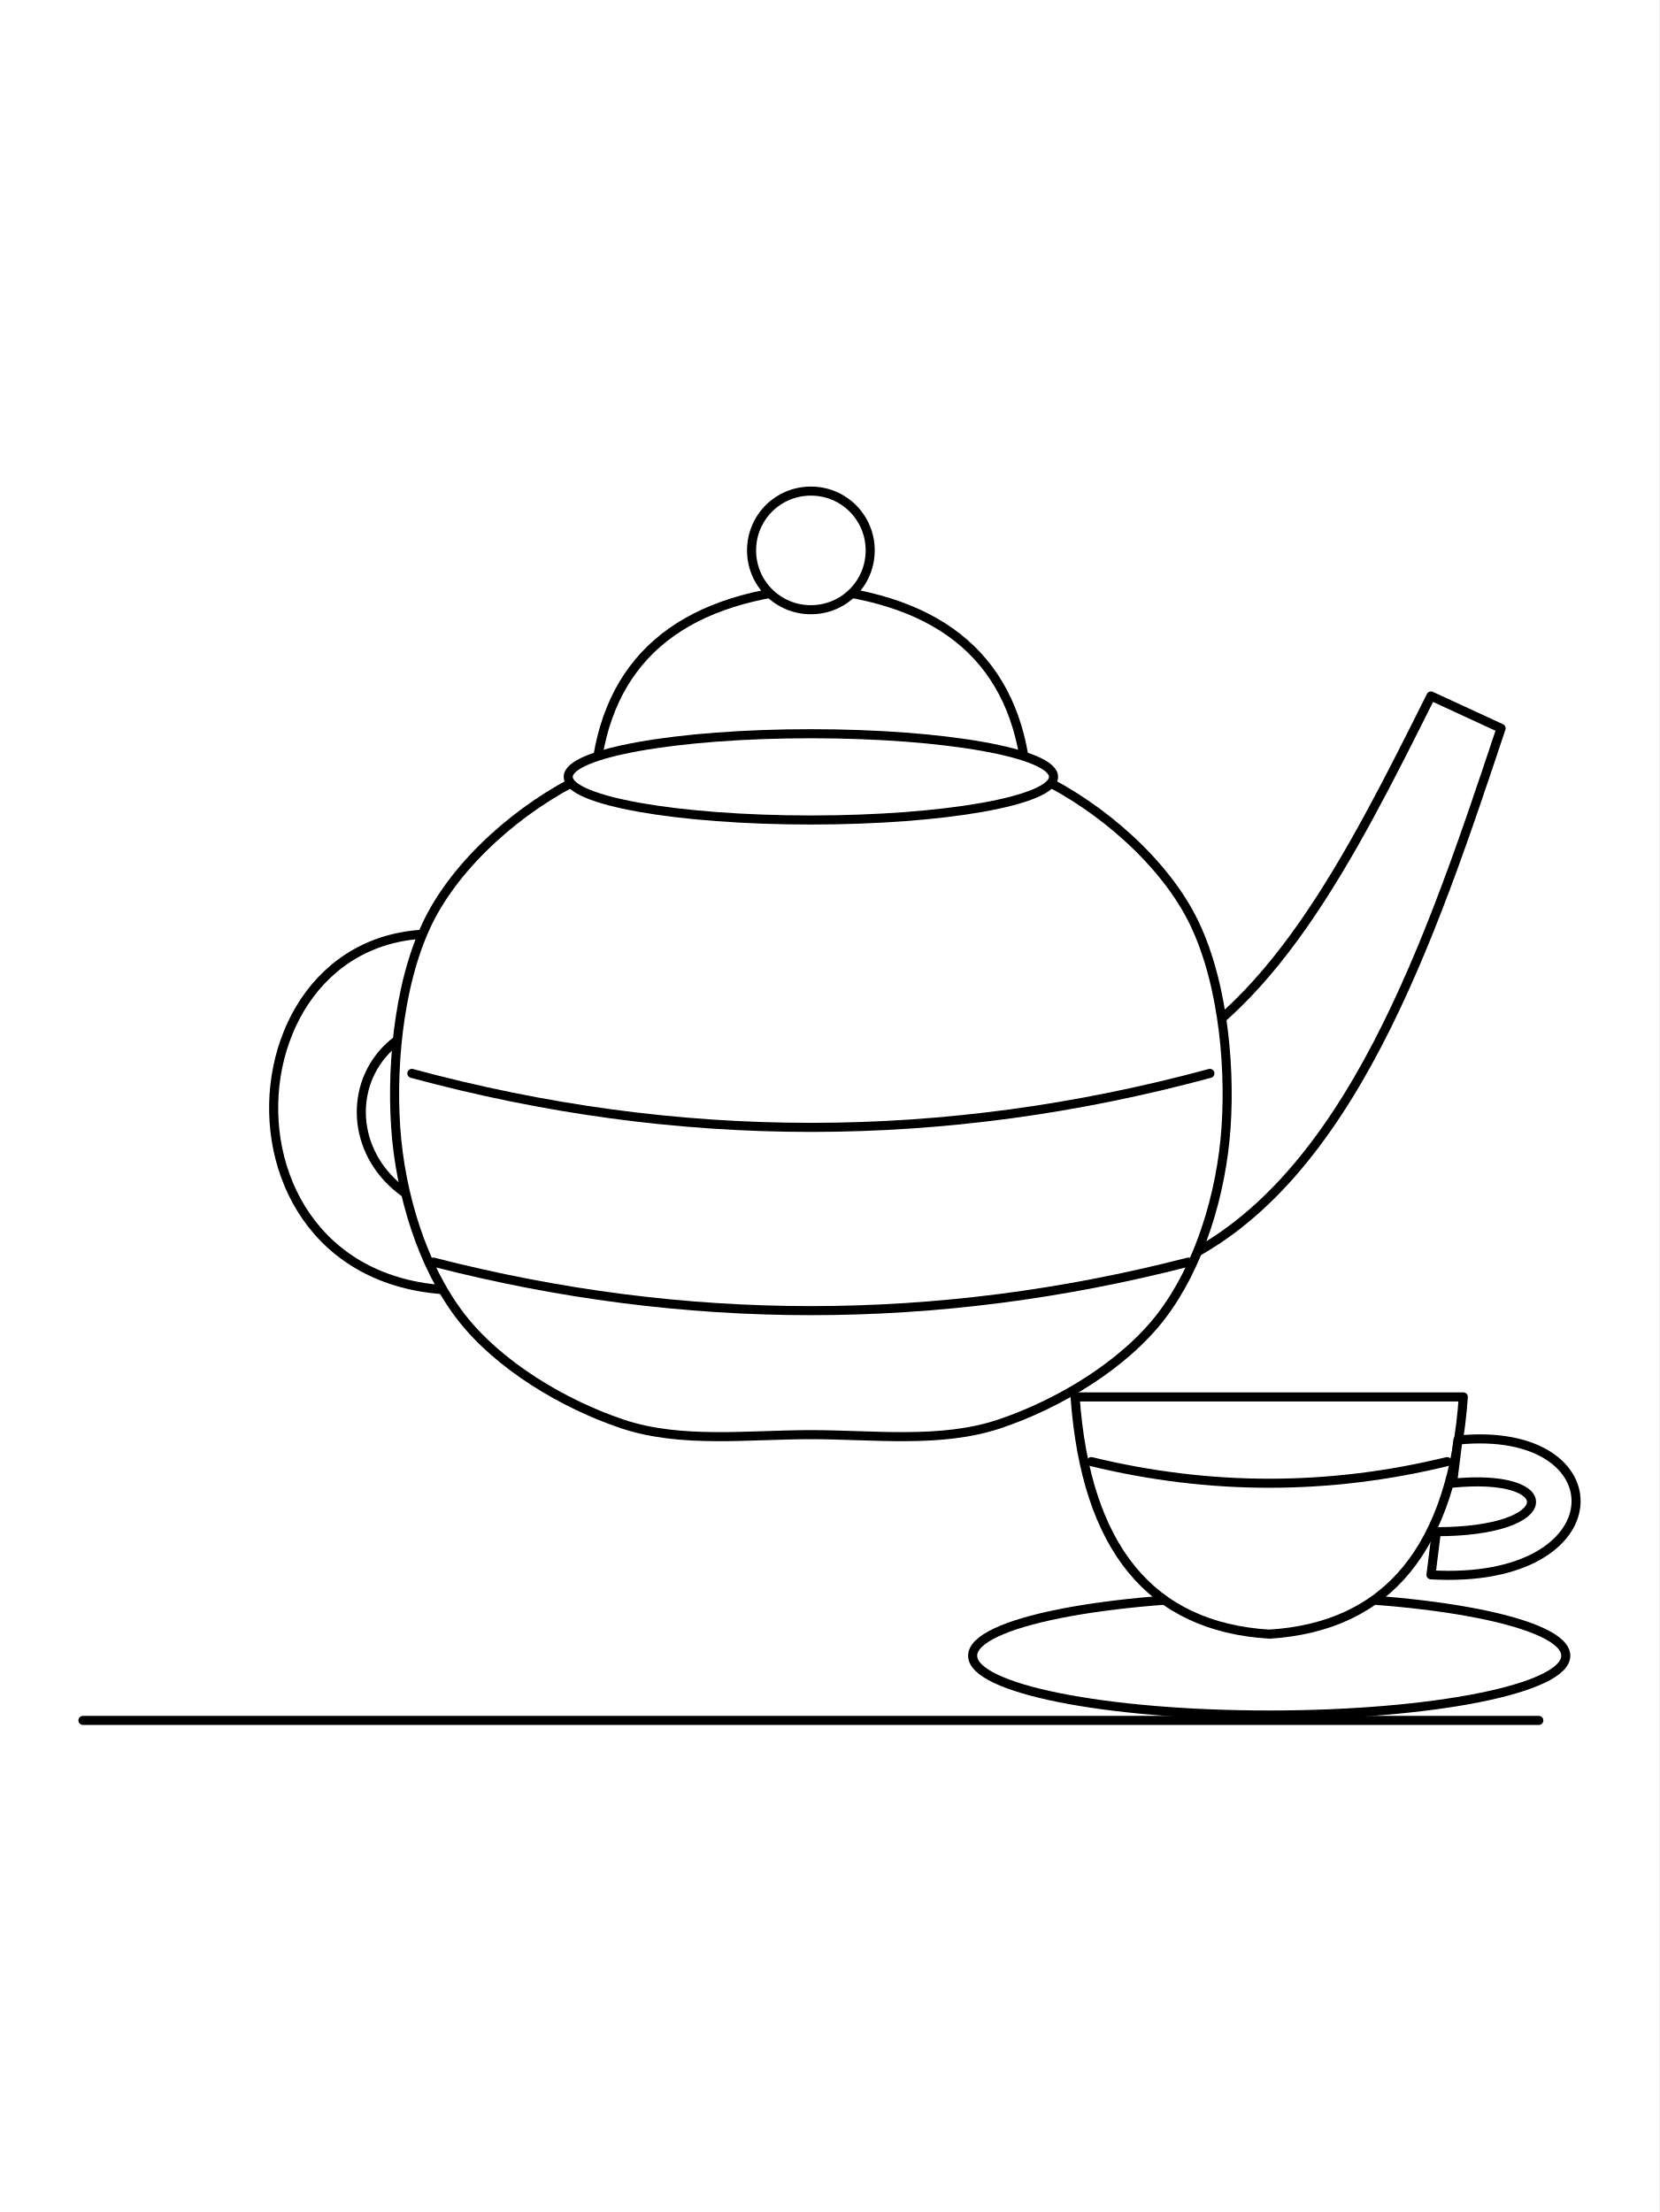
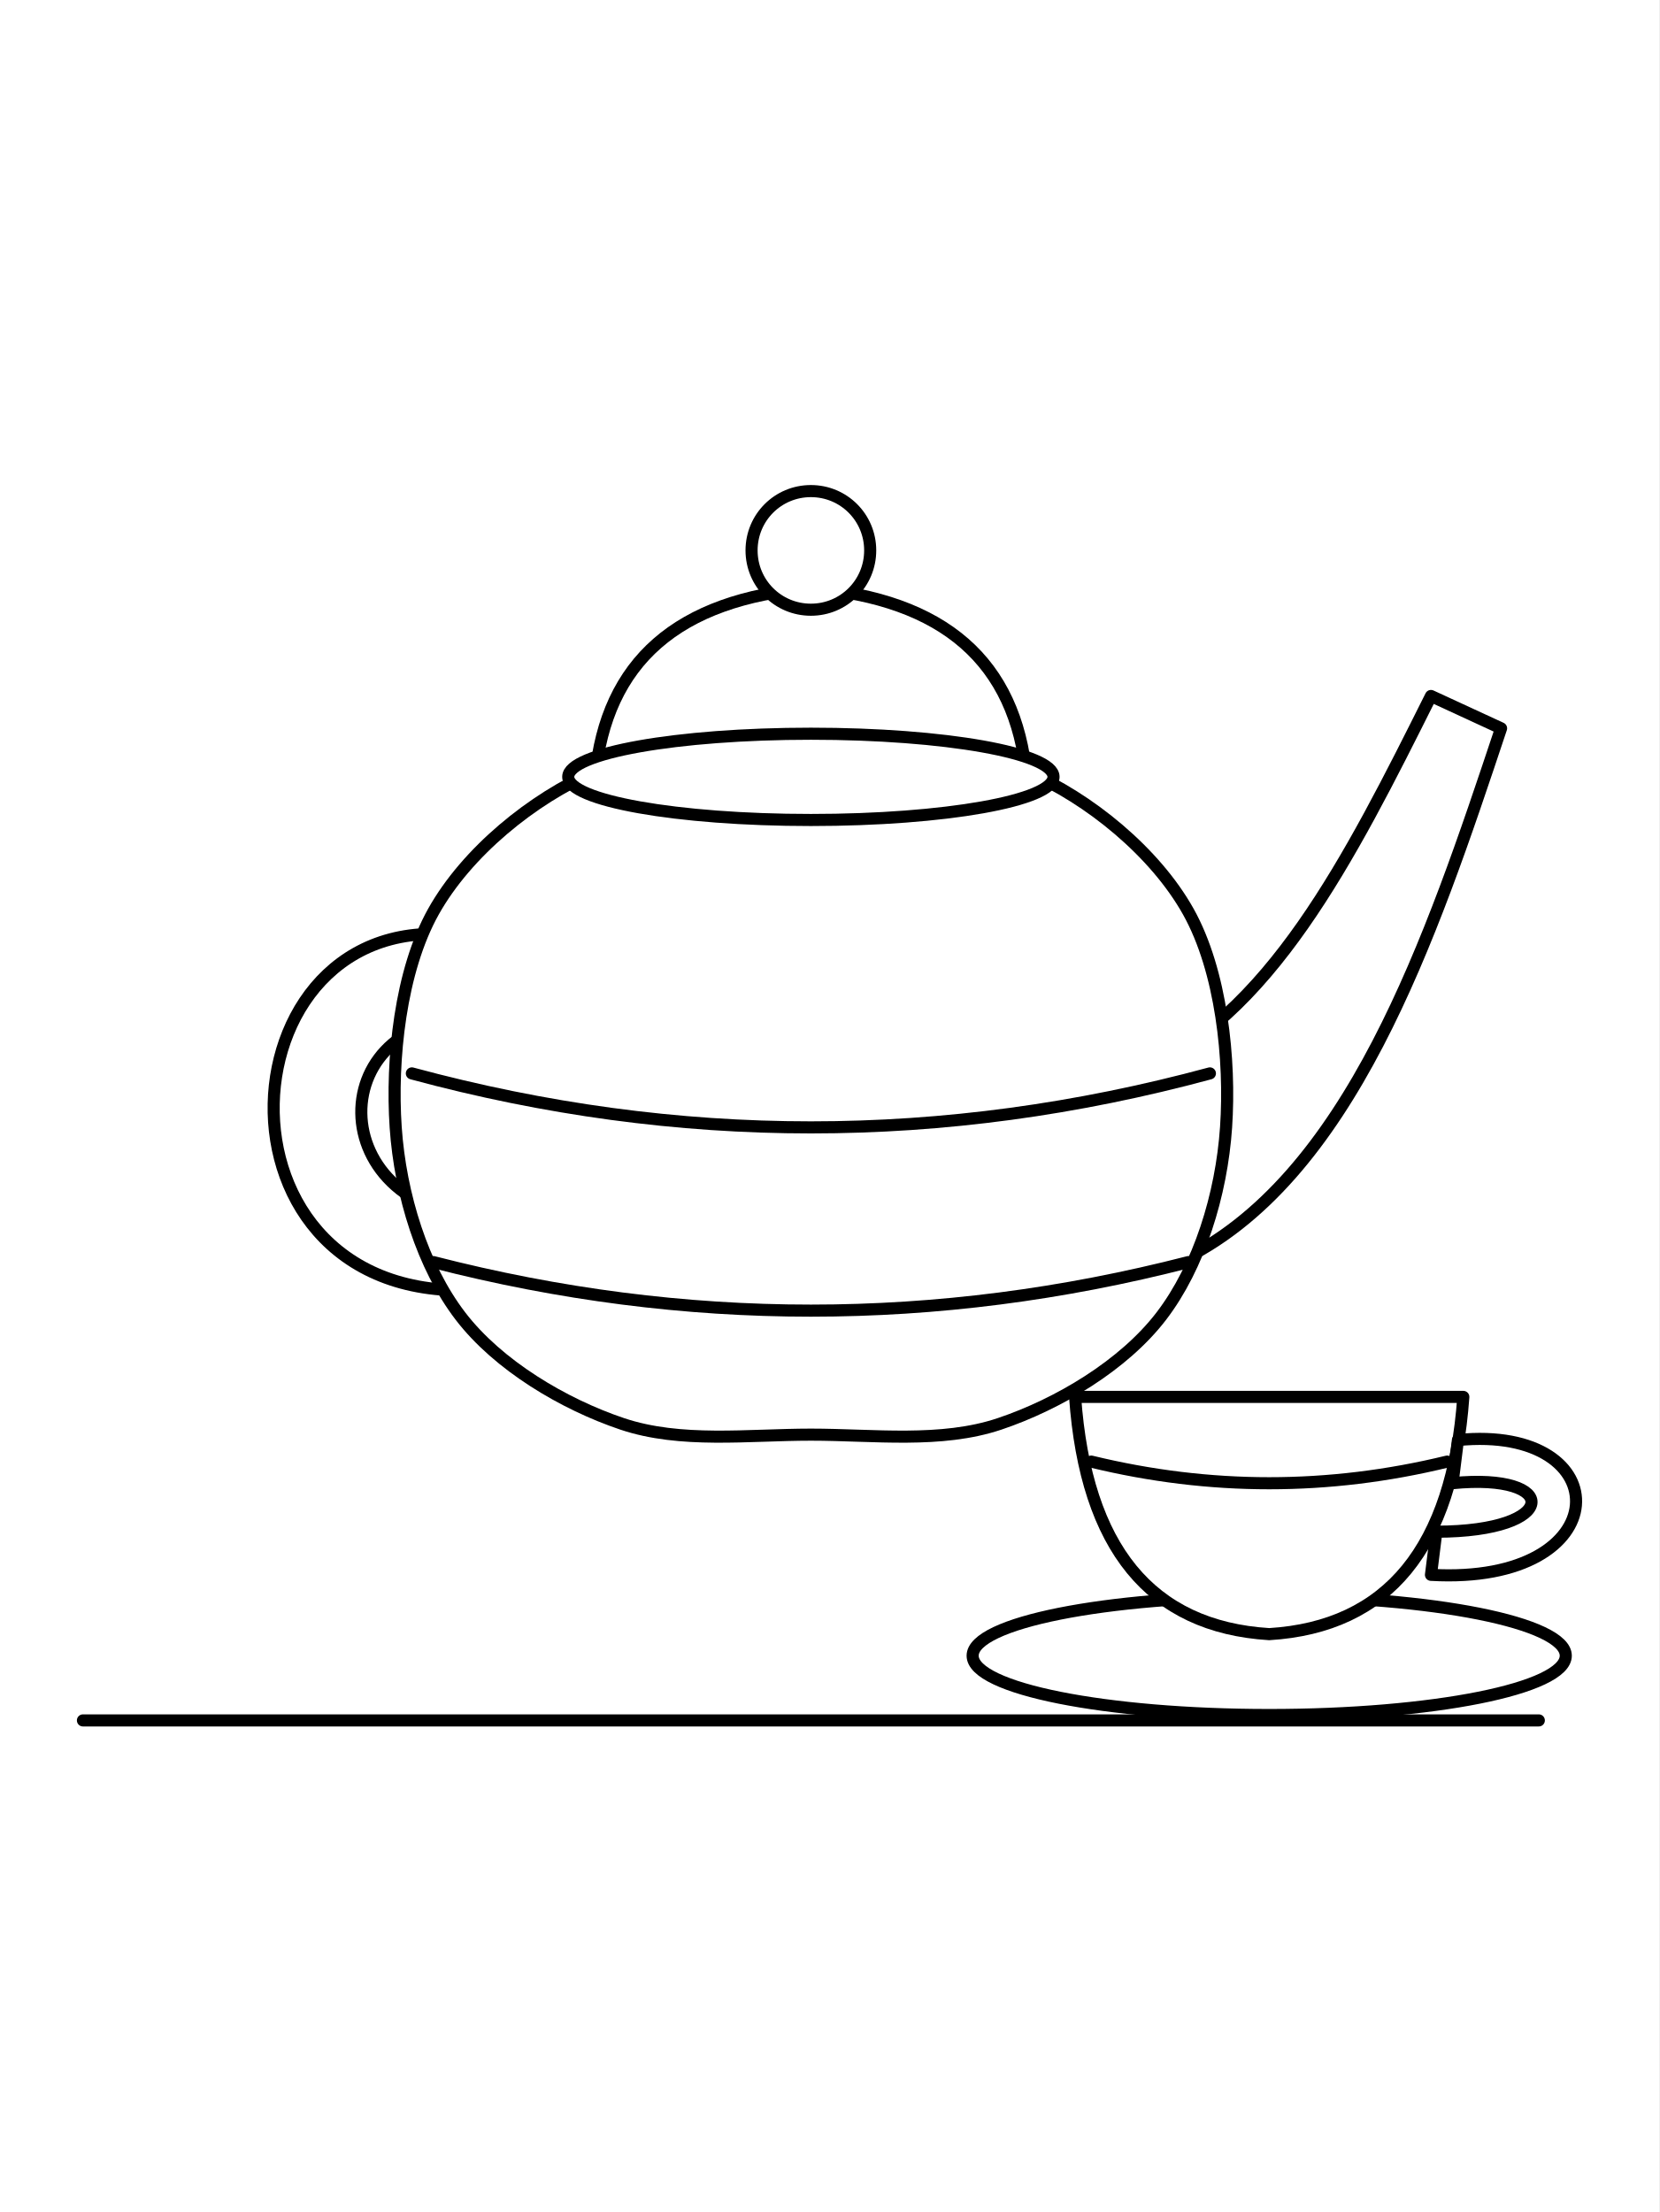
<svg xmlns="http://www.w3.org/2000/svg" version="1.1" viewBox="0 0 600 800" width="5.715in" height="7.62in" role="img" aria-label="Teatime, a picture to color">
  <rect width="600" height="800" fill="#fff" />
-   <g transform="translate(0.745 -118.79) scale(0.975)" fill="#fff" data-bw="white" stroke="#000" stroke-width="3.364" stroke-linecap="round" stroke-linejoin="round">
+   <g transform="translate(0.745 -118.79) scale(0.975)" fill="#fff" data-bw="white" stroke="#000" stroke-width="4.486" stroke-linecap="round" stroke-linejoin="round">
    <path d="M420 520 C470 500 500 440 530 380 L556 392 C530 470 500 560 436 590 Z" />
    <path d="M176 470 C80 450 70 610 180 600 L184 574 C116 574 118 494 180 500 Z" />
    <path d="M300 400 C326.7 400 356.7 398 380 408 C403.3 418 427.7 438 440 460 C452.3 482 455.7 515 454 540 C452.3 565 444 591.7 430 610 C416 628.3 391.7 642.7 370 650 C348.3 657.3 323.3 654 300 654 C276.7 654 251.7 657.3 230 650 C208.3 642.7 184 628.3 170 610 C156 591.7 147.7 565 146 540 C144.3 515 147.7 482 160 460 C172.3 438 196.7 418 220 408 C243.3 398 273.3 400 300 400 Z" />
    <path d="M220 410 C224 367.3 250.7 344 300 340 C349.3 344 376 367.3 380 410 Z" />
    <path d="M390 410 C390 418.8 349.7 426 300 426 C250.3 426 210 418.8 210 410 C210 401.2 250.3 394 300 394 C349.7 394 390 401.2 390 410 Z" />
    <path d="M322 326 C322 338.2 312.2 348 300 348 C287.8 348 278 338.2 278 326 C278 313.8 287.8 304 300 304 C312.2 304 322 313.8 322 326 Z" />
-     <path fill="none" stroke-width="3.364" d="M152 520 C250.7 546.7 349.3 546.7 448 520" />
-     <path fill="none" stroke-width="3.364" d="M160 590 C253.3 614 346.7 614 440 590" />
+     <path fill="none" stroke-width="4.486" d="M152 520 C250.7 546.7 349.3 546.7 448 520" />
+     <path fill="none" stroke-width="4.486" d="M160 590 C253.3 614 346.7 614 440 590" />
    <path d="M580 736 C580 748.2 530.8 758 470 758 C409.2 758 360 748.2 360 736 C360 723.8 409.2 714 470 714 C530.8 714 580 723.8 580 736 Z" />
    <path d="M398 640 L542 640 C538 696 514 725.3 470 728 C426 725.3 402 696 398 640 Z" />
    <path d="M540 656 C600 650 600 710 530 706 L532 690 C578 690 578 668 538 672 Z" />
-     <path fill="none" stroke-width="3.364" d="M404 664 C448 674.7 492 674.7 536 664" />
+     <path fill="none" stroke-width="4.486" d="M404 664 C448 674.7 492 674.7 536 664" />
    <path fill="none" d="M30 760 L570 760" />
  </g>
</svg>
